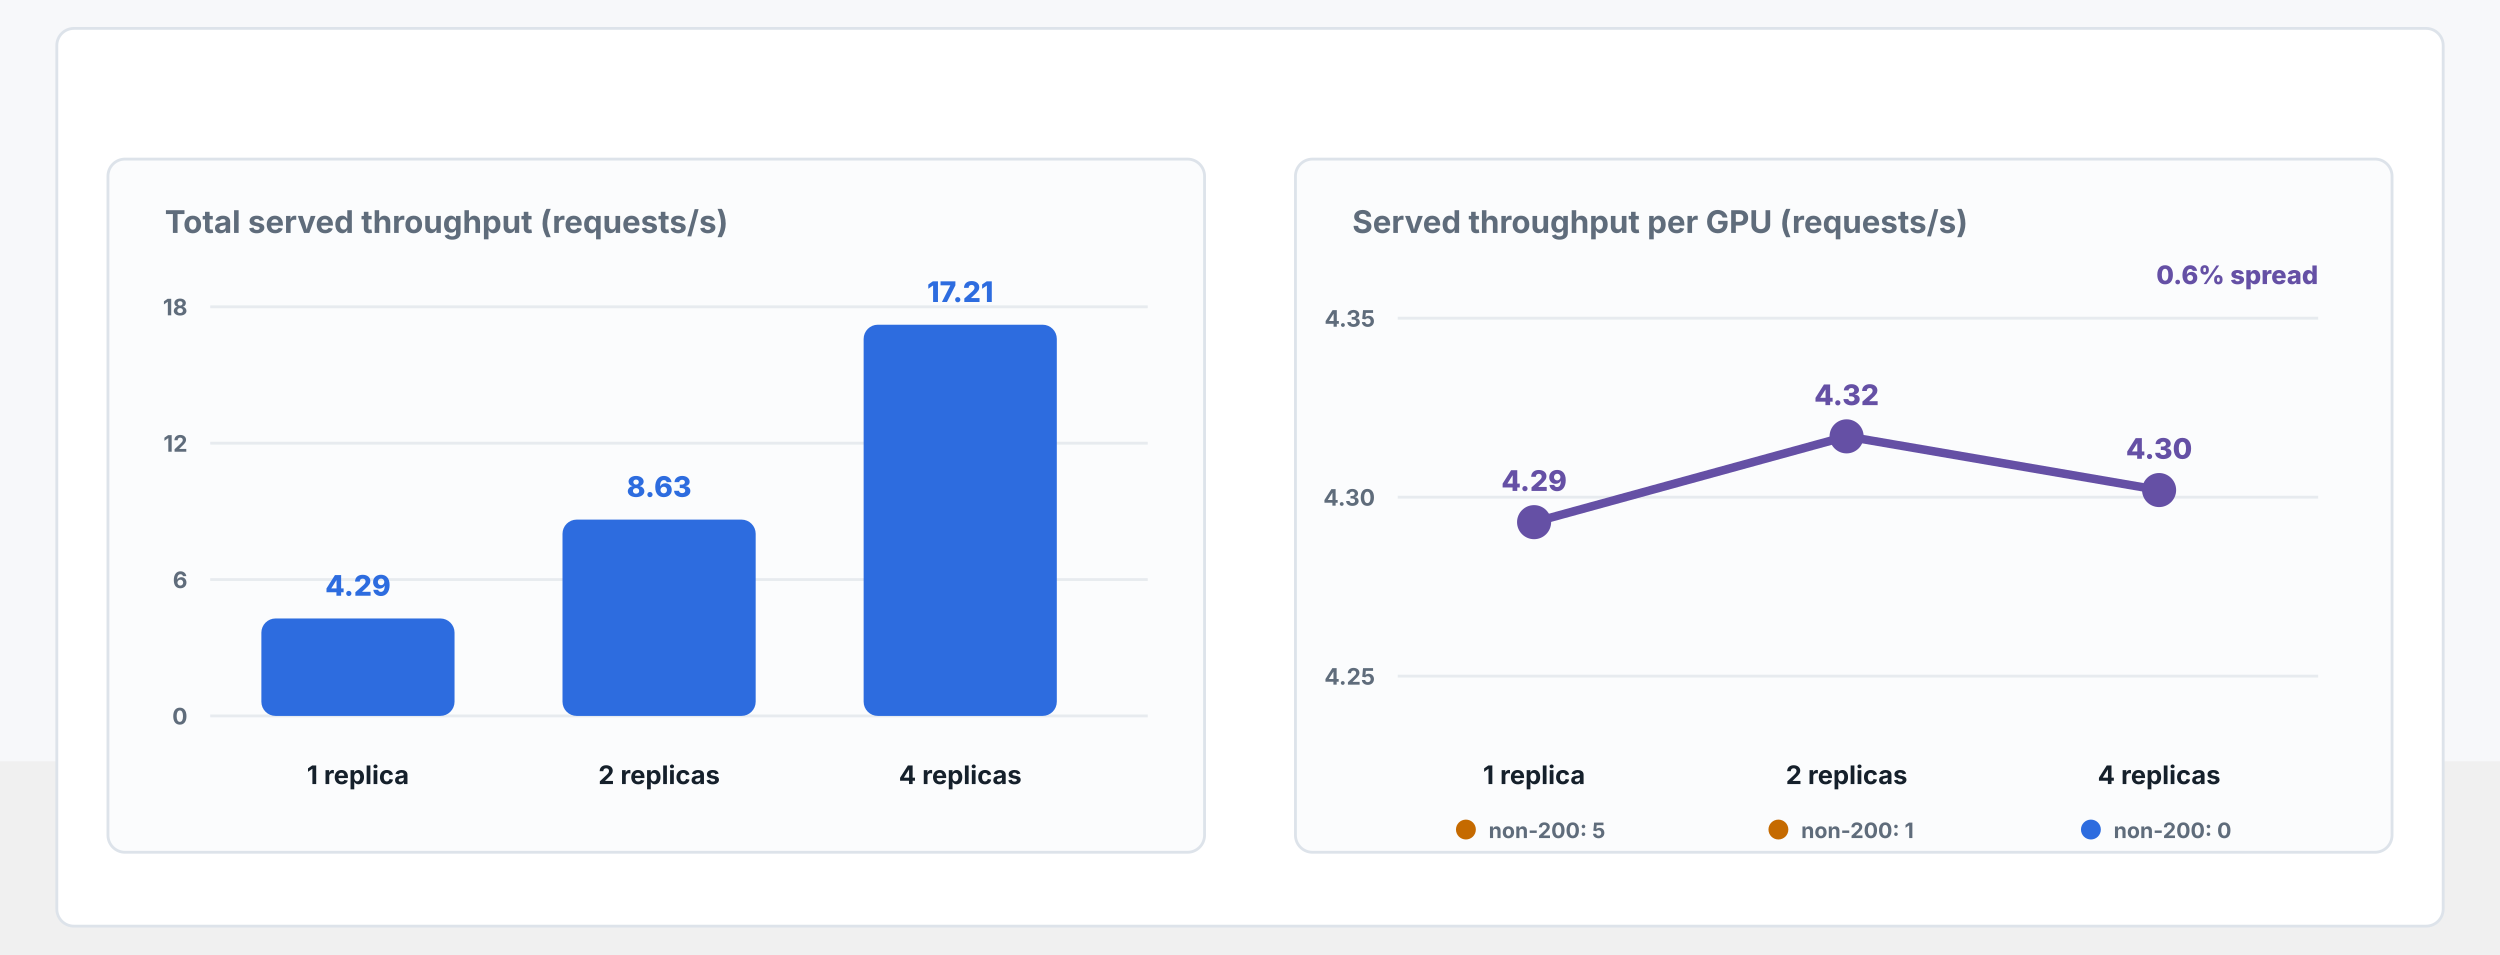
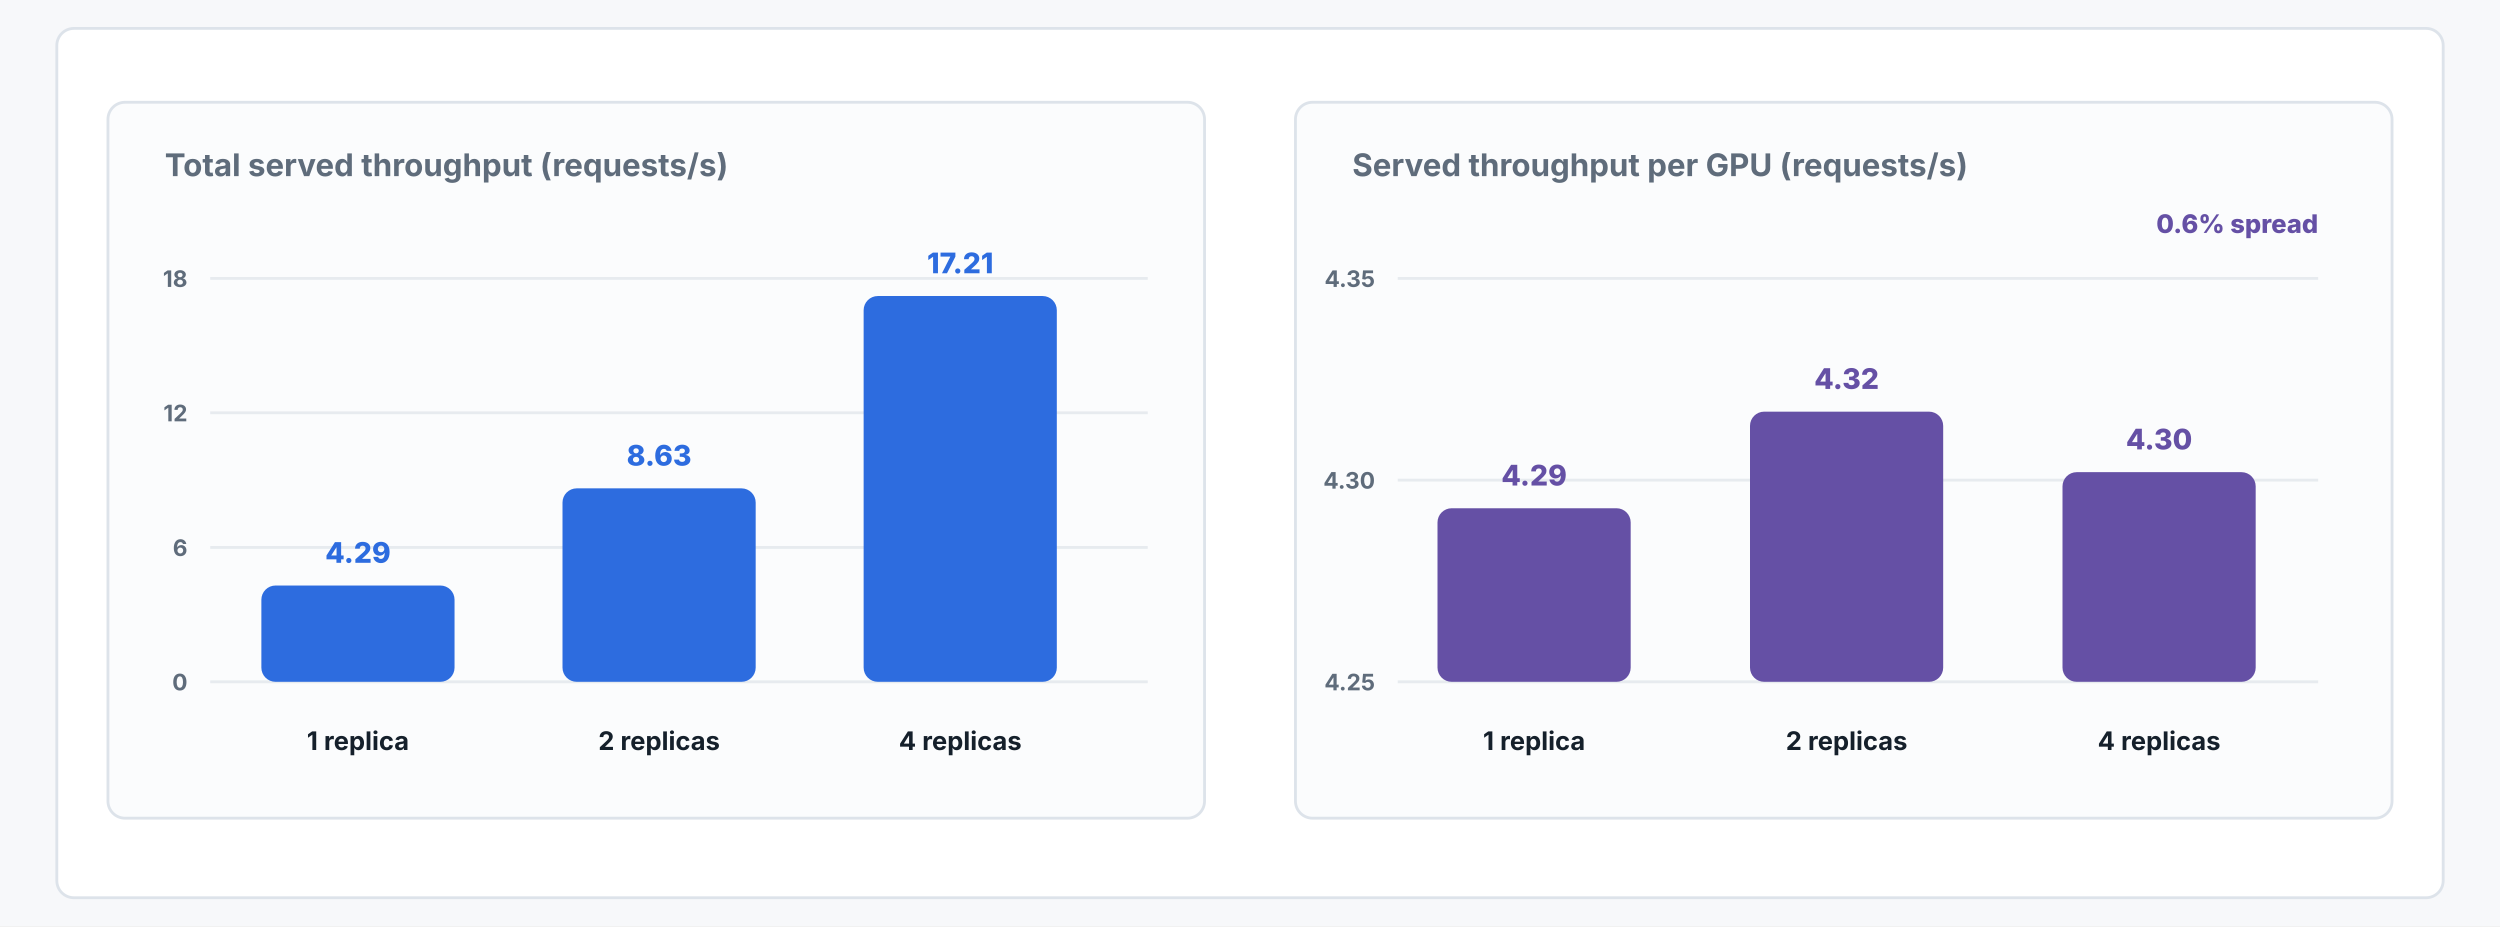
- <svg xmlns="http://www.w3.org/2000/svg" width="880" height="336" viewBox="0 0 880 336" role="img" aria-label="Total served throughput rose with replica count while served throughput per GPU stayed within 0.6 percent from one to four replicas">
+ <svg xmlns="http://www.w3.org/2000/svg" width="880" height="326" viewBox="0 0 880 326" role="img" aria-label="Total served throughput rose with replica count while served throughput per GPU stayed within 0.6 percent from one to four replicas">
  <style>text{font-family:system-ui,-apple-system,sans-serif}</style>
-   <rect width="880" height="268" fill="#f7f8fa" />
-   <rect x="20" y="10" width="840" height="316" fill="#ffffff" stroke="#dde3ea" rx="6" />
-   <rect x="38" y="56" width="386" height="244" fill="#fbfcfd" stroke="#dde3ea" rx="6" />
-   <rect x="456" y="56" width="386" height="244" fill="#fbfcfd" stroke="#dde3ea" rx="6" />
-   <text x="58.0" y="82.0" fill="#5f6c7b" font-size="11" font-weight="750" text-anchor="start">Total served throughput (requests/s)</text>
-   <text x="476.0" y="82.0" fill="#5f6c7b" font-size="11" font-weight="750" text-anchor="start">Served throughput per GPU (requests/s)</text>
-   <line x1="74" y1="252.0" x2="404" y2="252.0" stroke="#e7ebef" />
-   <text x="66.0" y="255.0" fill="#5f6c7b" font-size="8" font-weight="650" text-anchor="end">0</text>
-   <line x1="74" y1="204.0" x2="404" y2="204.0" stroke="#e7ebef" />
-   <text x="66.0" y="207.0" fill="#5f6c7b" font-size="8" font-weight="650" text-anchor="end">6</text>
-   <line x1="74" y1="156.0" x2="404" y2="156.0" stroke="#e7ebef" />
-   <text x="66.0" y="159.0" fill="#5f6c7b" font-size="8" font-weight="650" text-anchor="end">12</text>
-   <line x1="74" y1="108.0" x2="404" y2="108.0" stroke="#e7ebef" />
-   <text x="66.0" y="111.0" fill="#5f6c7b" font-size="8" font-weight="650" text-anchor="end">18</text>
-   <rect x="92" y="217.7" width="68" height="34.3" rx="5" fill="#2d6cdf" />
-   <text x="126.0" y="209.7" fill="#2d6cdf" font-size="10" font-weight="800" text-anchor="middle">4.29</text>
-   <text x="126.0" y="276.0" fill="#15202b" font-size="9" font-weight="700" text-anchor="middle">1 replica</text>
-   <rect x="198" y="182.9" width="68" height="69.1" rx="5" fill="#2d6cdf" />
-   <text x="232.0" y="174.9" fill="#2d6cdf" font-size="10" font-weight="800" text-anchor="middle">8.63</text>
-   <text x="232.0" y="276.0" fill="#15202b" font-size="9" font-weight="700" text-anchor="middle">2 replicas</text>
-   <rect x="304" y="114.3" width="68" height="137.7" rx="5" fill="#2d6cdf" />
-   <text x="338.0" y="106.3" fill="#2d6cdf" font-size="10" font-weight="800" text-anchor="middle">17.21</text>
-   <text x="338.0" y="276.0" fill="#15202b" font-size="9" font-weight="700" text-anchor="middle">4 replicas</text>
-   <line x1="492" y1="238.0" x2="816" y2="238.0" stroke="#e7ebef" />
-   <text x="484.0" y="241.0" fill="#5f6c7b" font-size="8" font-weight="650" text-anchor="end">4.25</text>
-   <line x1="492" y1="175.0" x2="816" y2="175.0" stroke="#e7ebef" />
-   <text x="484.0" y="178.0" fill="#5f6c7b" font-size="8" font-weight="650" text-anchor="end">4.30</text>
-   <line x1="492" y1="112.0" x2="816" y2="112.0" stroke="#e7ebef" />
-   <text x="484.0" y="115.0" fill="#5f6c7b" font-size="8" font-weight="650" text-anchor="end">4.35</text>
-   <polyline points="540.0,183.8 650.0,153.6 760.0,172.5" fill="none" stroke="#6550a5" stroke-width="3" />
-   <circle cx="540.0" cy="183.8" r="6" fill="#6550a5" />
-   <text x="540.0" y="172.8" fill="#6550a5" font-size="10" font-weight="800" text-anchor="middle">4.29</text>
-   <text x="540.0" y="276.0" fill="#15202b" font-size="9" font-weight="700" text-anchor="middle">1 replica</text>
-   <circle cx="516.0" cy="292" r="3.5" fill="#c56a00" />
-   <text x="524.0" y="295.0" fill="#5f6c7b" font-size="7.5" font-weight="650" text-anchor="start">non-200: 5</text>
-   <circle cx="650.0" cy="153.6" r="6" fill="#6550a5" />
-   <text x="650.0" y="142.6" fill="#6550a5" font-size="10" font-weight="800" text-anchor="middle">4.32</text>
-   <text x="650.0" y="276.0" fill="#15202b" font-size="9" font-weight="700" text-anchor="middle">2 replicas</text>
-   <circle cx="626.0" cy="292" r="3.5" fill="#c56a00" />
-   <text x="634.0" y="295.0" fill="#5f6c7b" font-size="7.5" font-weight="650" text-anchor="start">non-200: 1</text>
-   <circle cx="760.0" cy="172.5" r="6" fill="#6550a5" />
-   <text x="760.0" y="161.5" fill="#6550a5" font-size="10" font-weight="800" text-anchor="middle">4.30</text>
-   <text x="760.0" y="276.0" fill="#15202b" font-size="9" font-weight="700" text-anchor="middle">4 replicas</text>
-   <circle cx="736.0" cy="292" r="3.5" fill="#2d6cdf" />
-   <text x="744.0" y="295.0" fill="#5f6c7b" font-size="7.5" font-weight="650" text-anchor="start">non-200: 0</text>
-   <text x="816.0" y="100.0" fill="#6550a5" font-size="9" font-weight="800" text-anchor="end">0.6% spread</text>
+   <rect width="880" height="326" fill="#f7f8fa" />
+   <rect x="20" y="10" width="840" height="306" fill="#ffffff" stroke="#dde3ea" rx="6" />
+   <rect x="38" y="36" width="386" height="252" fill="#fbfcfd" stroke="#dde3ea" rx="6" />
+   <rect x="456" y="36" width="386" height="252" fill="#fbfcfd" stroke="#dde3ea" rx="6" />
+   <text x="58.0" y="62.0" fill="#5f6c7b" font-size="11" font-weight="750" text-anchor="start">Total served throughput (requests/s)</text>
+   <text x="476.0" y="62.0" fill="#5f6c7b" font-size="11" font-weight="750" text-anchor="start">Served throughput per GPU (requests/s)</text>
+   <line x1="74" y1="240.0" x2="404" y2="240.0" stroke="#e7ebef" />
+   <text x="66.0" y="243.0" fill="#5f6c7b" font-size="8" font-weight="650" text-anchor="end">0</text>
+   <line x1="74" y1="192.7" x2="404" y2="192.7" stroke="#e7ebef" />
+   <text x="66.0" y="195.7" fill="#5f6c7b" font-size="8" font-weight="650" text-anchor="end">6</text>
+   <line x1="74" y1="145.3" x2="404" y2="145.3" stroke="#e7ebef" />
+   <text x="66.0" y="148.3" fill="#5f6c7b" font-size="8" font-weight="650" text-anchor="end">12</text>
+   <line x1="74" y1="98.0" x2="404" y2="98.0" stroke="#e7ebef" />
+   <text x="66.0" y="101.0" fill="#5f6c7b" font-size="8" font-weight="650" text-anchor="end">18</text>
+   <rect x="92" y="206.1" width="68" height="33.9" rx="5" fill="#2d6cdf" />
+   <text x="126.0" y="198.1" fill="#2d6cdf" font-size="10" font-weight="800" text-anchor="middle">4.29</text>
+   <text x="126.0" y="264.0" fill="#15202b" font-size="9" font-weight="700" text-anchor="middle">1 replica</text>
+   <rect x="198" y="171.9" width="68" height="68.1" rx="5" fill="#2d6cdf" />
+   <text x="232.0" y="163.9" fill="#2d6cdf" font-size="10" font-weight="800" text-anchor="middle">8.63</text>
+   <text x="232.0" y="264.0" fill="#15202b" font-size="9" font-weight="700" text-anchor="middle">2 replicas</text>
+   <rect x="304" y="104.2" width="68" height="135.8" rx="5" fill="#2d6cdf" />
+   <text x="338.0" y="96.2" fill="#2d6cdf" font-size="10" font-weight="800" text-anchor="middle">17.21</text>
+   <text x="338.0" y="264.0" fill="#15202b" font-size="9" font-weight="700" text-anchor="middle">4 replicas</text>
+   <line x1="492" y1="240.0" x2="816" y2="240.0" stroke="#e7ebef" />
+   <text x="484.0" y="243.0" fill="#5f6c7b" font-size="8" font-weight="650" text-anchor="end">4.25</text>
+   <line x1="492" y1="169.0" x2="816" y2="169.0" stroke="#e7ebef" />
+   <text x="484.0" y="172.0" fill="#5f6c7b" font-size="8" font-weight="650" text-anchor="end">4.30</text>
+   <line x1="492" y1="98.0" x2="816" y2="98.0" stroke="#e7ebef" />
+   <text x="484.0" y="101.0" fill="#5f6c7b" font-size="8" font-weight="650" text-anchor="end">4.35</text>
+   <rect x="506" y="178.9" width="68" height="61.1" rx="5" fill="#6550a5" />
+   <text x="540.0" y="170.9" fill="#6550a5" font-size="10" font-weight="800" text-anchor="middle">4.29</text>
+   <text x="540.0" y="264.0" fill="#15202b" font-size="9" font-weight="700" text-anchor="middle">1 replica</text>
+   <rect x="616" y="144.9" width="68" height="95.1" rx="5" fill="#6550a5" />
+   <text x="650.0" y="136.9" fill="#6550a5" font-size="10" font-weight="800" text-anchor="middle">4.32</text>
+   <text x="650.0" y="264.0" fill="#15202b" font-size="9" font-weight="700" text-anchor="middle">2 replicas</text>
+   <rect x="726" y="166.2" width="68" height="73.8" rx="5" fill="#6550a5" />
+   <text x="760.0" y="158.2" fill="#6550a5" font-size="10" font-weight="800" text-anchor="middle">4.30</text>
+   <text x="760.0" y="264.0" fill="#15202b" font-size="9" font-weight="700" text-anchor="middle">4 replicas</text>
+   <text x="816.0" y="82.0" fill="#6550a5" font-size="9" font-weight="800" text-anchor="end">0.6% spread</text>
</svg>
